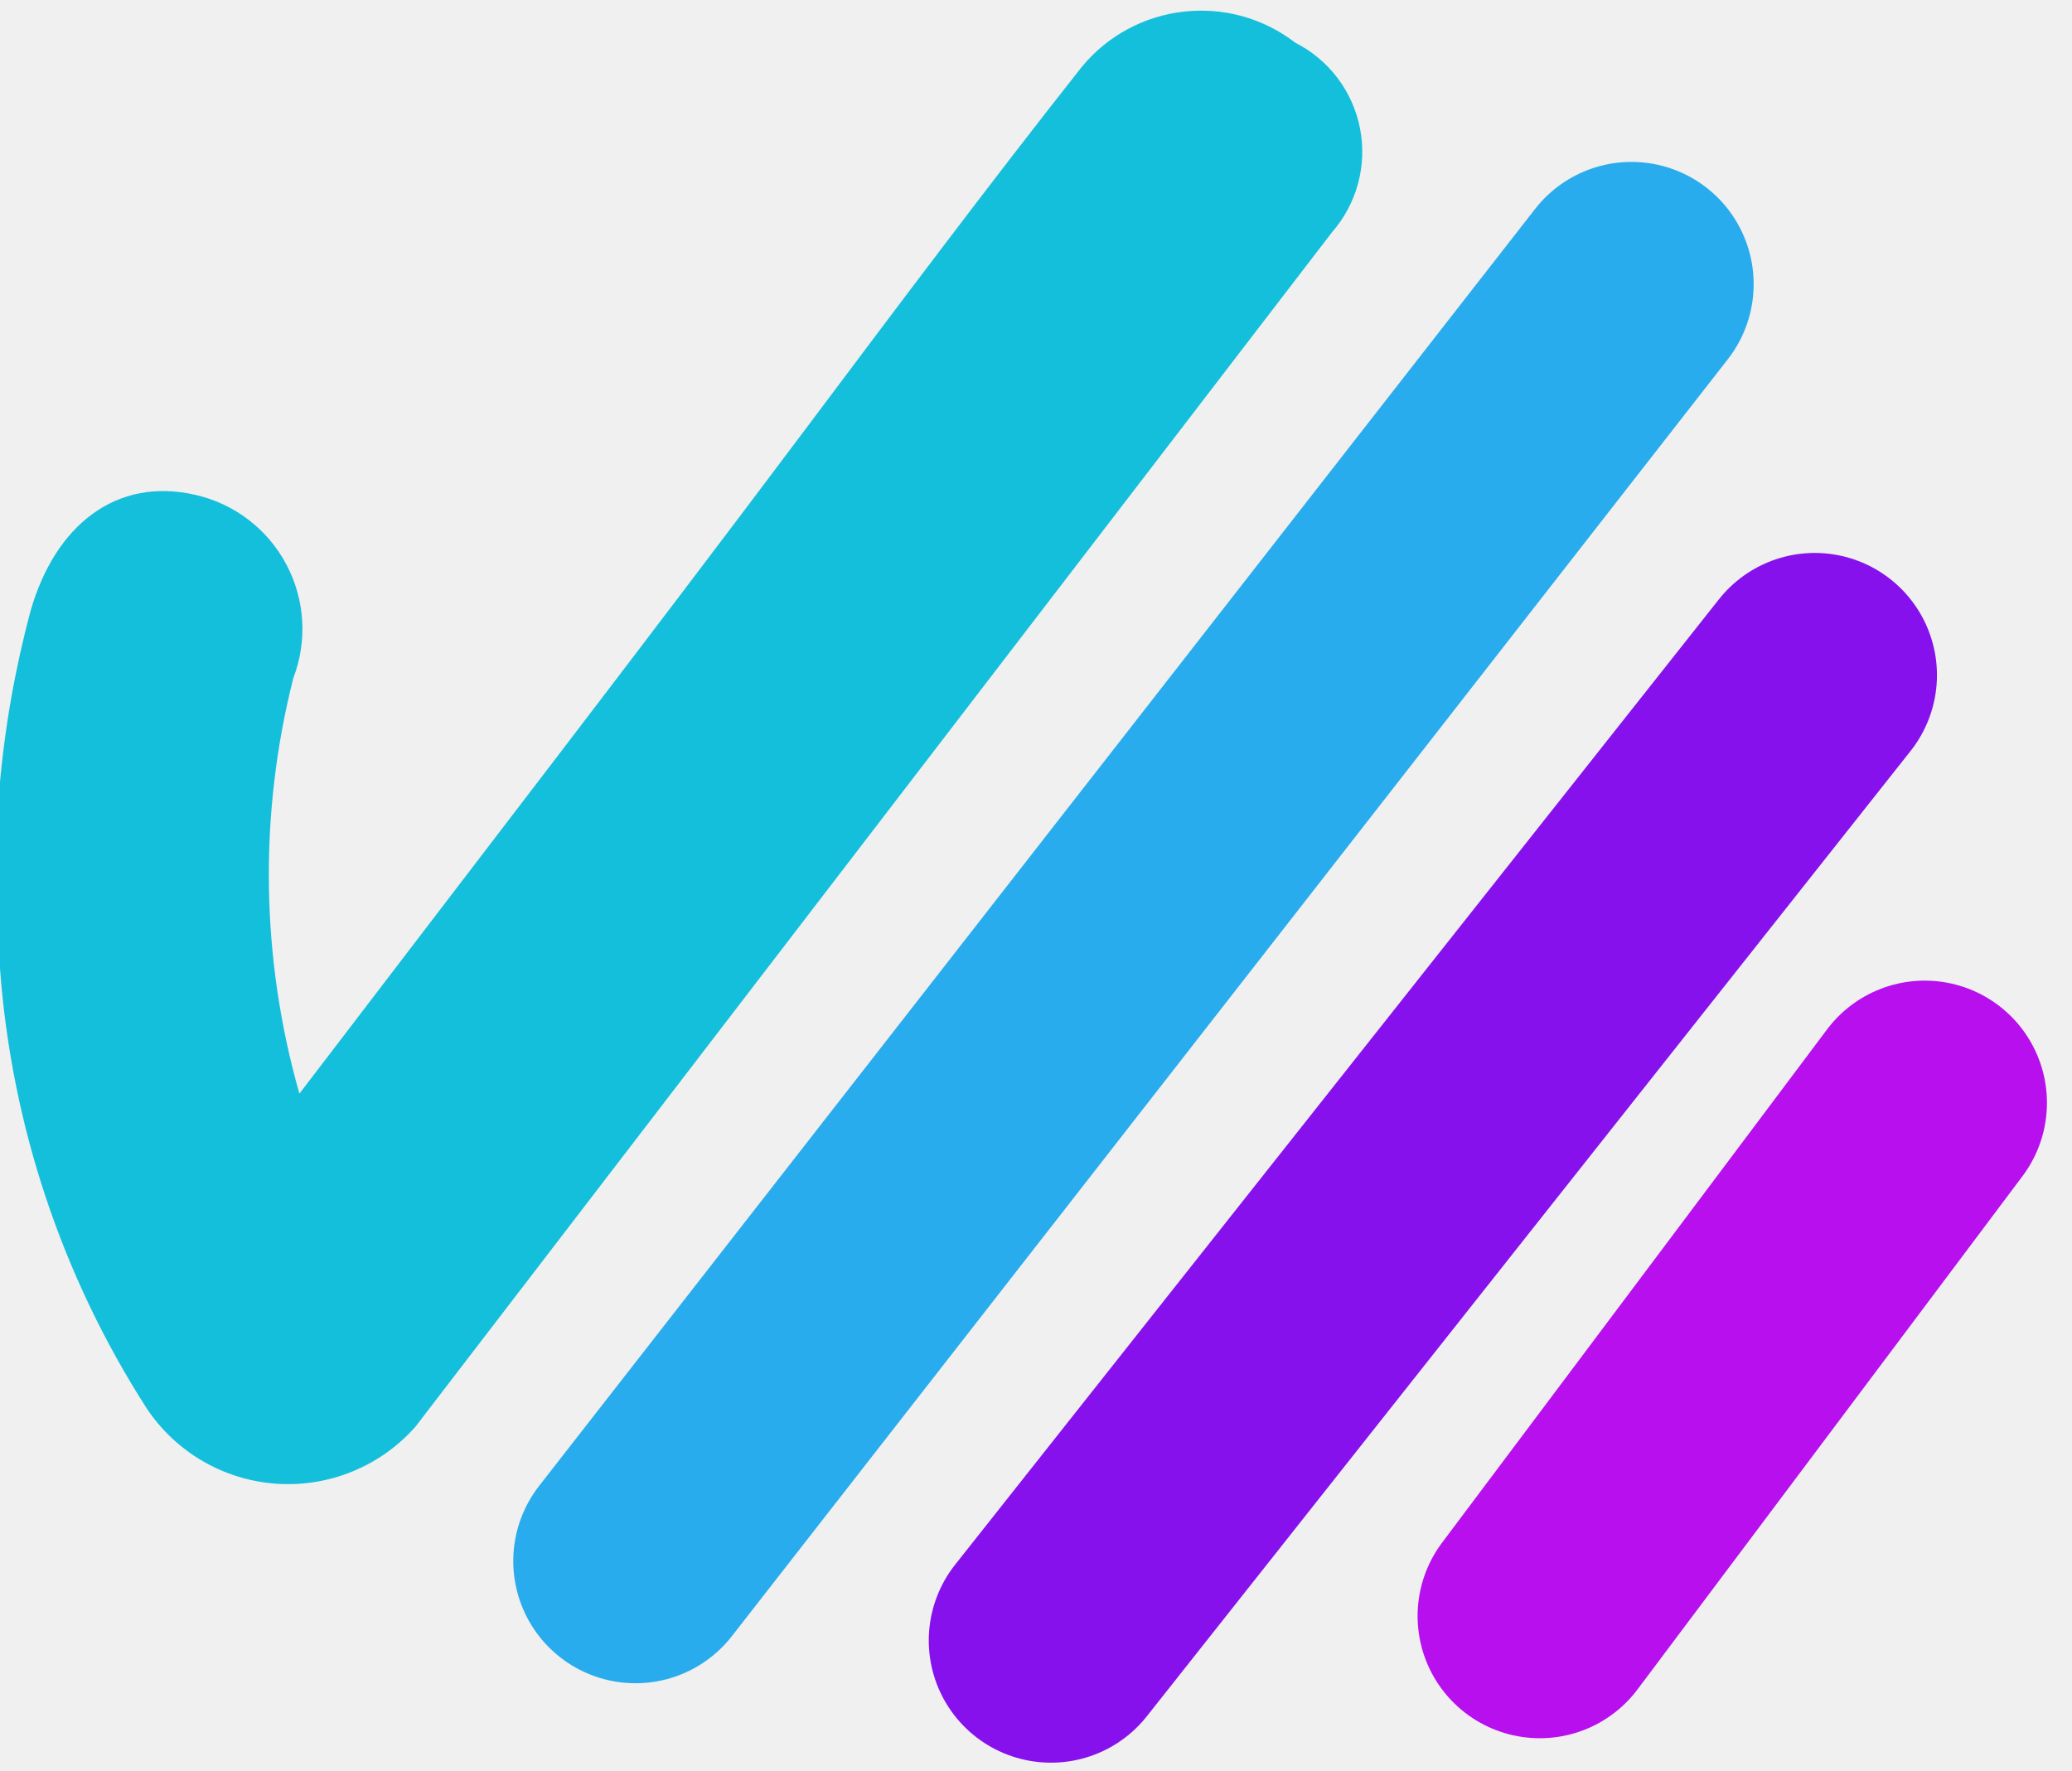
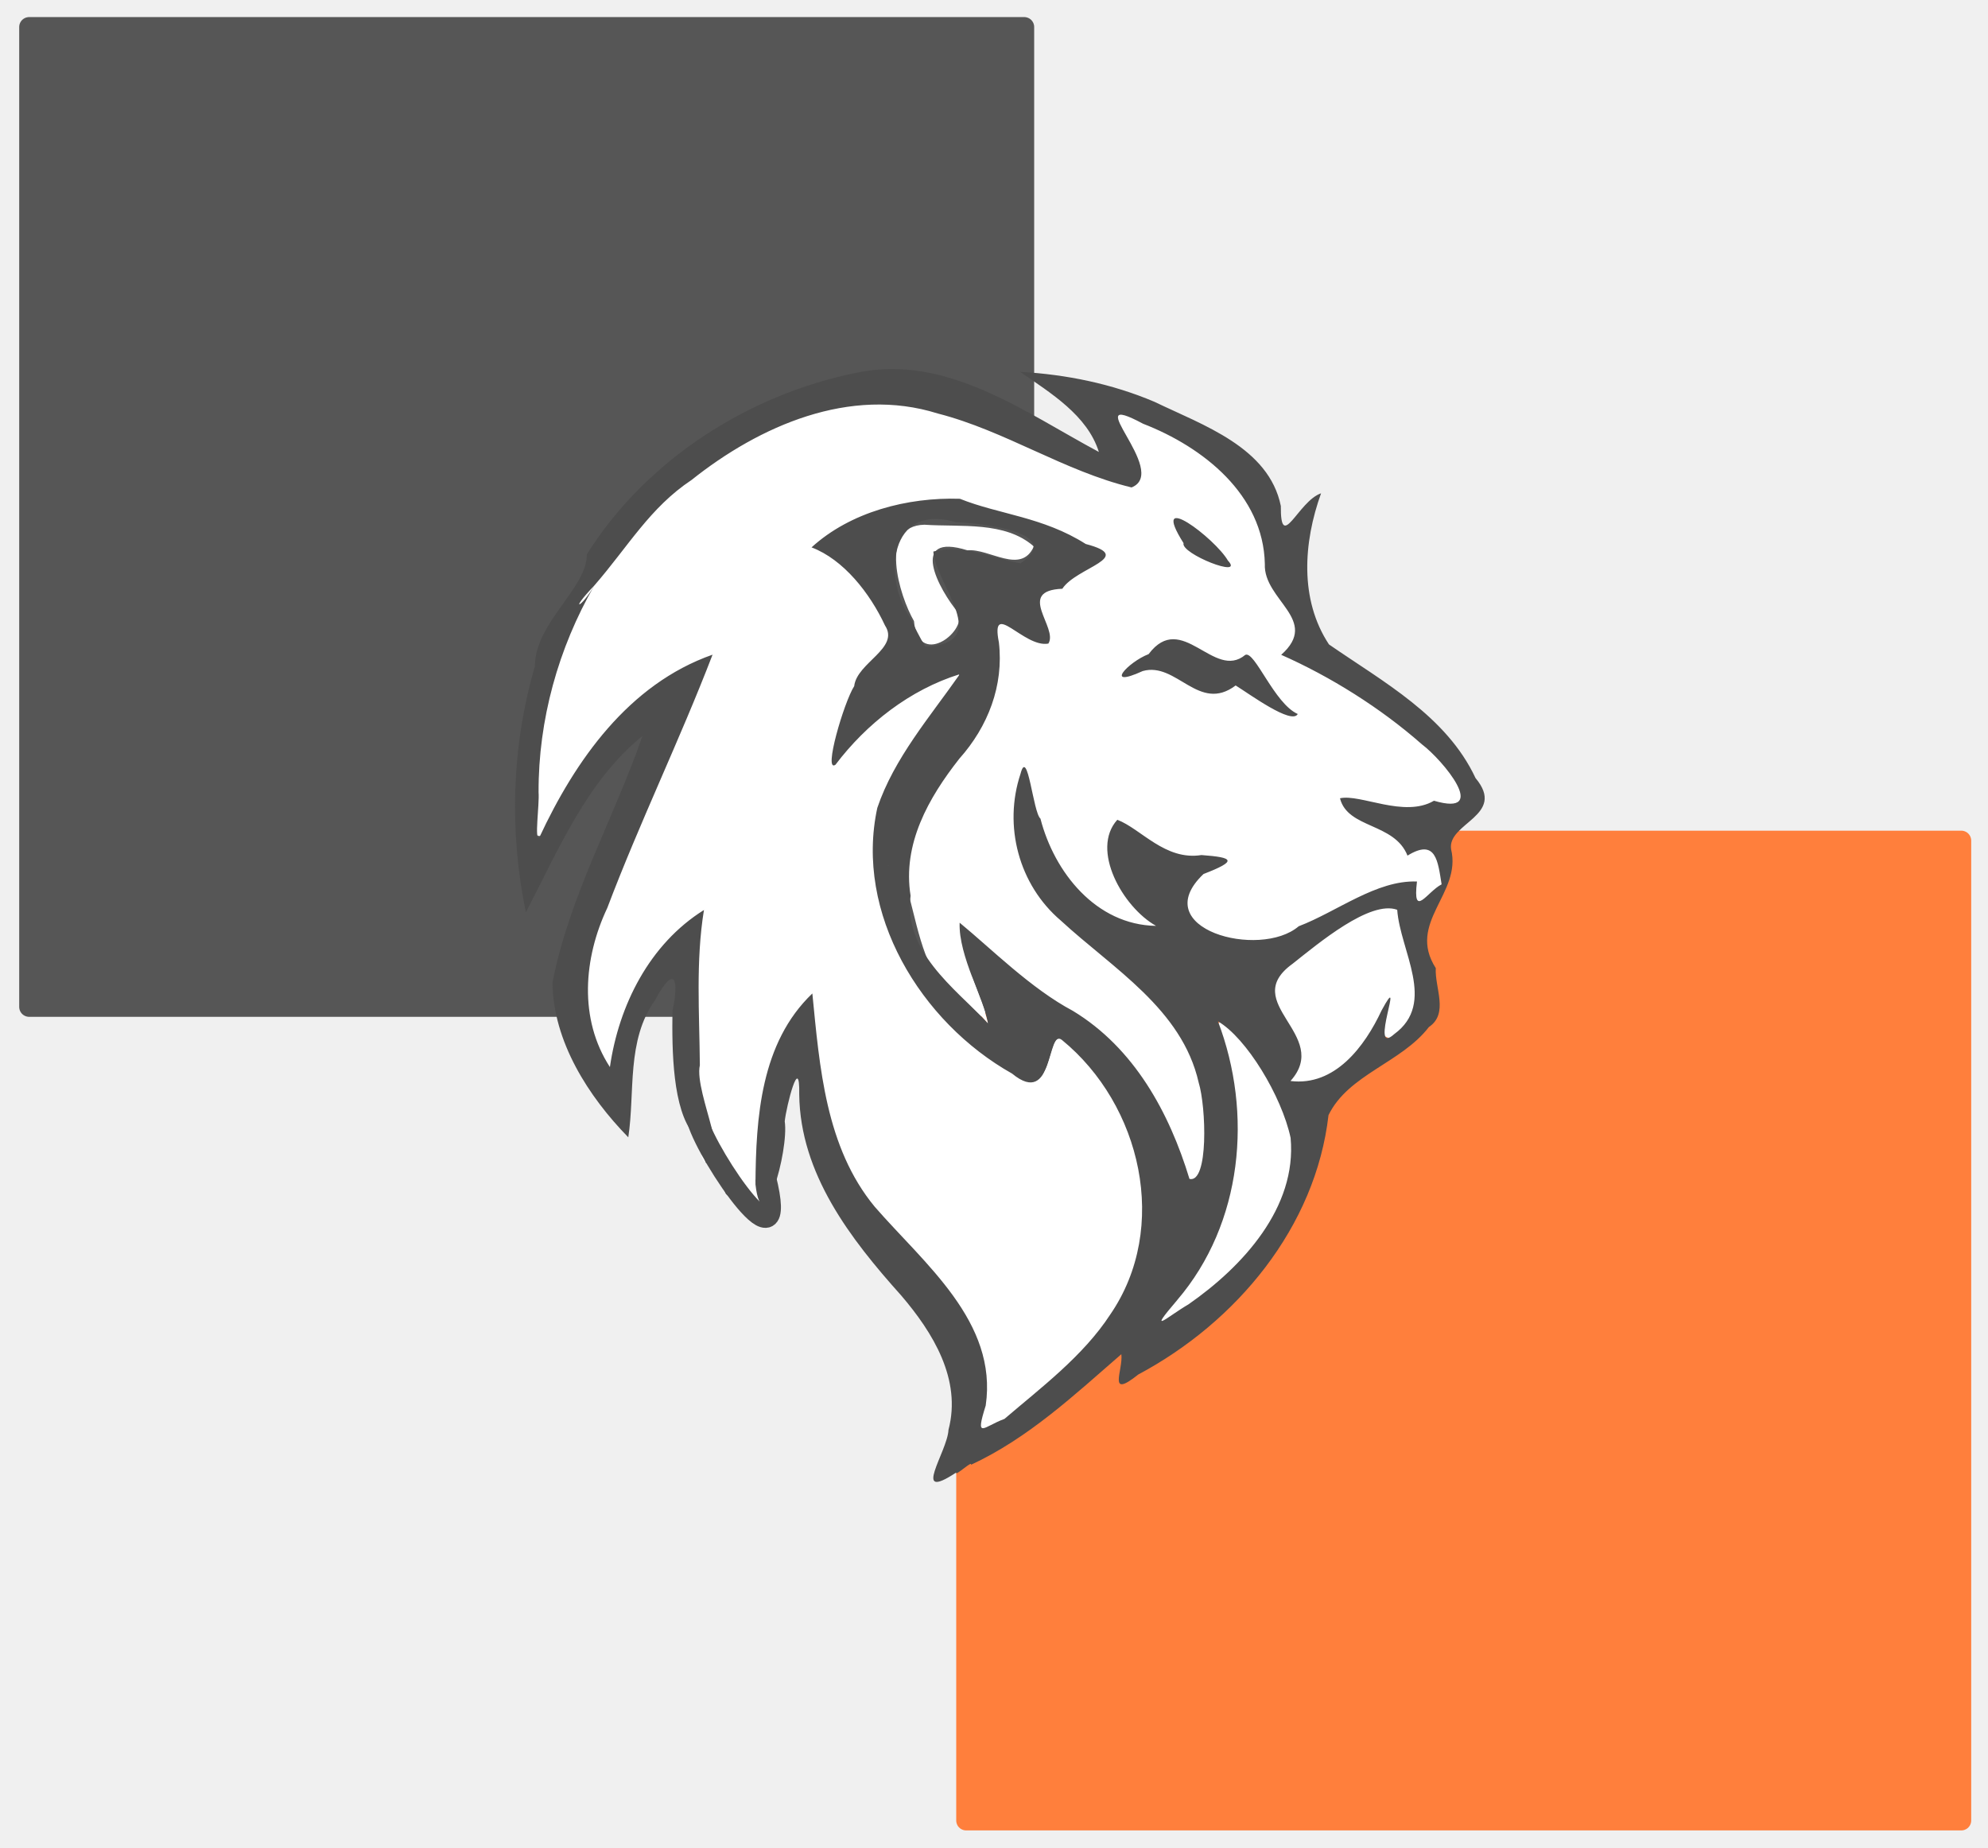
- <svg xmlns="http://www.w3.org/2000/svg" id="Calque_1" data-name="Calque 1" viewBox="0 0 33.91 28.98">
-   <defs>
-     <style>.cls-1{fill:#14bfdb;}.cls-2,.cls-3,.cls-4{fill:none;stroke-linecap:round;stroke-miterlimit:10;stroke-width:4px;}.cls-2{stroke:#29aced;}.cls-3{stroke:#8611ed;}.cls-4{stroke:#b80fef;}</style>
+ <svg xmlns="http://www.w3.org/2000/svg" viewBox="3.2 4.3 66.5 61.8" version="1.1" id="svg5">
+   <defs id="defs2">
+     <linearGradient id="linearGradient1000">
+       <stop style="stop-color:#000000;stop-opacity:1;" offset="0" id="stop996" />
+       <stop style="stop-color:#000000;stop-opacity:0;" offset="1" id="stop998" />
+     </linearGradient>
  </defs>
-   <g id="Logo">
-     <path class="cls-1" d="M6.8,23.35a2.78,2.78,0,0,1-4.4-.3A15.42,15.42,0,0,1,0,15.85,16.69,16.69,0,0,1,.5,10c.4-1.4,1.4-2.2,2.7-1.9a2.25,2.25,0,0,1,1.6,3,13.1,13.1,0,0,0,.1,6.8c2.9-3.8,5.6-7.3,8.3-10.9,1.5-2,3-4,4.5-5.9a2.53,2.53,0,0,1,3.5-.4,2,2,0,0,1,.6,3.1Z" />
-     <line class="cls-2" x1="10.4" y1="25.55" x2="26.7" y2="4.65" />
-     <line class="cls-3" x1="17.2" y1="26.85" x2="29.7" y2="11.05" />
-     <line class="cls-4" x1="25.2" y1="26.45" x2="31.5" y2="18.05" />
+   <g id="layer6" style="display:none" transform="translate(-33.30528,-88.70119)">
+     <ellipse style="fill:none;fill-opacity:1;stroke:#000000;stroke-width:0.765;stroke-linecap:round;stroke-linejoin:round;stroke-miterlimit:4;stroke-dasharray:none;stroke-opacity:1" id="path5394" cx="69.131" cy="122.947" rx="48.269" ry="47.993" />
+   </g>
+   <g id="layer7" transform="translate(-33.30528,-88.70119)" style="display:none">
+     <rect style="fill:none;fill-opacity:1;stroke:#000000;stroke-width:0.6;stroke-linecap:round;stroke-linejoin:miter;stroke-miterlimit:25;stroke-dasharray:none;stroke-opacity:1" id="rect6869" width="66.973" height="62.616" x="36.258" y="92.693" rx="1.49" />
+   </g>
+   <g id="layer1" style="display:inline" transform="translate(-33.30528,-88.70119)">
+     <rect style="fill:#4d4d4d;fill-opacity:1;stroke:#4d4d4d;stroke-width:0.665;stroke-linecap:round;stroke-linejoin:round;stroke-opacity:1;stroke-miterlimit:4;stroke-dasharray:none;opacity:0.94" id="rect1215" width="33.287" height="32.778" x="37.48" y="93.905" />
+   </g>
+   <g id="layer4" style="display:inline" transform="translate(-33.30528,-88.70119)">
+     <rect style="fill:#ff7f3c;fill-opacity:1;stroke:#ff7f3c;stroke-width:0.665;stroke-linecap:round;stroke-linejoin:round;stroke-opacity:1;stroke-miterlimit:4;stroke-dasharray:none" id="rect1215-8" width="33.287" height="32.778" x="68.824" y="121.121" />
+   </g>
+   <g id="layer3" style="display:inline" transform="translate(-33.30528,-88.70119)">
+     <path d="M 0,0" id="path42361" class="UnoptimicedTransforms" />
+     <path style="fill:#ffffff;fill-opacity:1;stroke:#000000;stroke-width:2.268;stroke-linecap:round;stroke-miterlimit:25" d="" id="path1150" transform="matrix(0.2645833,0,0,0.2645833,33.32246,88.70119)" />
+     <g id="g42632" style="stroke-width:0.7;stroke-miterlimit:4;stroke-dasharray:none">
+       <path style="fill:#ffffff;fill-opacity:1;stroke:#ffffff;stroke-width:0.7;stroke-linecap:round;stroke-linejoin:round;stroke-miterlimit:4;stroke-dasharray:none;stroke-opacity:1" d="m 69.431,140.527 c 0.444,-1.854 -0.377,-3.649 -1.648,-4.986 -1.444,-1.641 -3.173,-3.261 -3.494,-5.526 -0.435,-1.07 -0.205,-3.17 -0.776,-3.705 -1.717,1.789 -1.658,4.34 -1.869,6.619 -0.435,-0.414 -0.882,-1.068 -1.324,-1.316 0.233,-1.144 -0.604,-2.905 -0.388,-4.328 -0.161,-1.197 0.31,-3.024 -0.084,-3.768 -1.67,1.13 -2.552,3.008 -2.993,4.896 -1.34,-2.119 -0.197,-4.562 0.667,-6.617 0.927,-2.279 1.943,-4.523 2.84,-6.813 -1.733,0.246 -3.325,1.963 -4.387,3.388 -0.424,0.338 -1.313,2.742 -1.432,2.163 0.012,-2.508 0.631,-5.705 1.844,-7.95 0.536,-0.958 -0.074,0.372 -0.629,0.83 1.157,-1.327 2.316,-2.92 3.683,-4.101 2.093,-1.731 4.786,-3.097 7.595,-2.599 2.535,0.474 4.732,1.946 7.201,2.614 1.58,-0.317 -1.645,-3.426 0.718,-1.988 1.907,0.775 3.671,2.322 3.803,4.475 -0.056,1.223 1.779,1.94 0.568,3.1 1.524,0.771 3.102,1.659 4.424,2.806 0.536,0.419 2.657,2.458 0.844,2.018 -1.043,0.619 -2.628,-0.397 -3.304,0.033 0.33,0.932 1.771,0.848 2.297,1.849 1.316,-0.749 1.208,1.525 0.365,1.392 -0.335,-1.585 -2.723,0.642 -3.802,0.793 -1.198,1.041 -5.068,0.526 -3.418,-1.452 0.802,-0.408 1.524,-0.724 0.129,-0.784 -1.288,0.22 -2.194,-1.083 -3.108,-1.134 -0.761,0.989 0.171,2.712 1.161,3.395 -0.543,0.228 -2.734,-1.006 -2.987,-2.175 -0.618,-0.808 -0.714,-2.695 -1.287,-2.99 -0.361,1.61 -0.398,3.536 0.954,4.733 1.749,1.957 4.522,3.304 5.004,6.117 0.121,0.733 0.231,2.85 -0.269,2.846 -0.686,-2.165 -1.813,-4.3 -3.835,-5.522 -1.432,-0.821 -2.668,-2.195 -3.942,-3.002 -0.133,0.857 1.585,4.145 -0.029,2.272 -0.897,-1.134 -0.977,-2.255 -1.45,-3.905 -0.011,-0.653 -0.087,-1.321 0.354,-1.868 0.814,-1.735 2.669,-3.11 2.494,-5.183 -0.163,-1.275 0.227,-1.265 1.238,-0.67 1.579,0.452 -0.921,-1.806 0.846,-1.704 0.566,-0.7 2.621,-1.172 0.764,-1.657 -1.542,-0.912 -3.028,-1.132 -4.586,-1.496 -1.464,0.161 -3.932,0.442 -4.438,1.866 1.224,0.429 1.938,1.681 2.468,2.789 -1.089,1.257 -1.938,2.875 -1.89,4.53 1.031,-1.306 2.388,-2.484 3.956,-3.075 -0.963,1.862 -2.839,3.521 -2.617,5.815 0.044,3.02 2.005,5.792 4.568,7.324 0.967,0.747 1.69,-0.185 1.676,-1.121 1.893,1.603 3.053,4.072 2.653,6.55 -0.246,2.688 -2.549,4.488 -4.496,6.096 -0.302,-0.199 -0.894,0.824 -0.632,0.127 z m 10.544,-23.541 c -0.536,-0.688 -1.509,-1.712 -1.702,-2.222 -0.825,1.133 -1.614,-0.835 -2.585,-0.294 -0.658,0.139 -2.783,1.566 -0.971,1.04 1.118,-0.266 1.857,1.246 3.089,0.538 0.65,0.221 1.668,1.174 2.168,0.939 z m -2.252,-5.051 c -0.392,-1.022 -2.966,-2.67 -1.571,-0.563 0.274,0.361 1.217,0.701 1.571,0.563 z" id="path4921" class="UnoptimicedTransforms" />
+       <path style="fill:#ffffff;fill-opacity:1;stroke:none;stroke-width:0.7;stroke-linecap:round;stroke-linejoin:round;stroke-miterlimit:4;stroke-dasharray:none;stroke-opacity:1" d="m 67.079,113.778 c -0.493,-0.846 -1.205,-3.189 0.347,-3.224 1.232,0.084 2.7,-0.123 3.662,0.727 -0.43,0.958 -1.485,0.06 -2.221,0.129 -1.984,-0.618 -0.972,1.305 -0.29,2.108 0.231,0.661 -1.362,1.829 -1.498,0.26 z" id="path4960" class="UnoptimicedTransforms" />
+       <path style="fill:#ffffff;fill-opacity:1;stroke:#ffffff;stroke-width:0.7;stroke-linecap:round;stroke-linejoin:round;stroke-miterlimit:4;stroke-dasharray:none;stroke-opacity:1" d="m 79.787,129.043 c 1.109,-1.49 -1.864,-2.685 0.176,-3.91 0.937,-0.55 3.378,-2.952 3.441,-0.713 0.554,0.804 0.398,3.6 -0.488,2.882 0.484,-2.291 -0.849,0.885 -1.533,1.244 -0.414,0.277 -1.116,0.711 -1.596,0.496 z" id="path4999" class="UnoptimicedTransforms" />
+       <path style="fill:#ffffff;fill-opacity:1;stroke:#ffffff;stroke-width:0.7;stroke-linecap:round;stroke-linejoin:round;stroke-miterlimit:4;stroke-dasharray:none;stroke-opacity:1" d="m 76.184,136.179 c 1.426,-1.949 2.055,-4.403 1.625,-6.781 -0.086,-0.927 -0.841,-2.997 0.327,-1.299 1.007,1.435 2.105,3.311 1.12,5.044 -0.747,1.57 -2.163,2.976 -3.686,3.837 0.13,-0.254 0.452,-0.566 0.613,-0.8 z" id="path5038" class="UnoptimicedTransforms" />
+       <path style="fill:#4d4d4d;fill-opacity:1;stroke:none;stroke-width:0.7;stroke-miterlimit:4;stroke-dasharray:none" d="m 68.985,142.001 c 1.92,-0.892 3.462,-2.339 5.03,-3.7 0.067,0.532 -0.484,1.52 0.567,0.679 3.295,-1.757 5.933,-4.935 6.363,-8.677 0.665,-1.363 2.438,-1.748 3.358,-2.946 0.674,-0.453 0.191,-1.317 0.23,-1.971 -0.981,-1.529 0.874,-2.485 0.513,-3.974 -0.14,-0.886 1.87,-1.125 0.817,-2.383 -0.973,-2.079 -3.086,-3.214 -4.903,-4.471 -0.989,-1.498 -0.856,-3.412 -0.264,-5.055 -0.765,0.259 -1.359,2.007 -1.346,0.424 -0.4,-1.964 -2.613,-2.705 -4.224,-3.483 -1.423,-0.605 -2.954,-0.918 -4.497,-1.004 1.022,0.711 2.25,1.452 2.634,2.68 -2.478,-1.326 -5.097,-3.281 -8.089,-2.653 -3.654,0.73 -7.076,2.943 -9.039,6.079 0.006,1.141 -1.735,2.278 -1.737,3.744 -0.778,2.658 -0.864,5.524 -0.302,8.231 1.085,-2.086 2.037,-4.386 3.9,-5.901 -0.955,2.759 -2.453,5.372 -3.01,8.251 0.021,1.971 1.205,3.813 2.536,5.175 0.23,-1.511 -0.069,-3.239 0.896,-4.59 0.648,-1.207 0.815,-0.714 0.581,0.368 -0.017,1.319 -0.001,3.292 0.72,4.135 1.501,1.47 -0.015,-1.396 0.197,-2.324 -0.014,-1.728 -0.142,-3.48 0.137,-5.193 -1.827,1.141 -2.848,3.192 -3.146,5.254 -1.047,-1.609 -0.881,-3.646 -0.087,-5.324 1.083,-2.86 2.424,-5.619 3.521,-8.471 -2.811,0.988 -4.598,3.544 -5.793,6.111 -0.178,0.141 0.007,-1.098 -0.027,-1.508 -0.009,-2.415 0.658,-4.822 1.867,-6.919 -0.441,0.765 -0.876,0.917 0,0 1.131,-1.302 1.856,-2.602 3.25,-3.528 2.271,-1.809 5.297,-3.146 8.235,-2.224 2.255,0.578 4.228,1.928 6.484,2.474 1.308,-0.528 -1.882,-3.347 0.383,-2.132 2.017,0.782 4.026,2.376 4.075,4.69 -0.054,1.216 1.864,1.871 0.547,3.041 1.637,0.723 3.318,1.771 4.708,2.995 0.691,0.519 2.296,2.44 0.402,1.886 -0.992,0.585 -2.462,-0.237 -3.143,-0.082 0.257,1.023 1.82,0.812 2.258,1.918 0.958,-0.591 1.016,0.192 1.141,0.961 -0.483,0.246 -0.975,1.18 -0.824,-0.095 -1.356,-0.052 -2.671,1.007 -3.956,1.497 -1.302,1.114 -5.113,0.086 -3.184,-1.748 1.141,-0.441 1.021,-0.554 -0.069,-0.634 -1.216,0.193 -2.024,-0.879 -2.815,-1.18 -0.905,1.001 0.184,2.925 1.296,3.549 -2.014,-0.031 -3.407,-1.801 -3.867,-3.587 -0.248,-0.206 -0.426,-2.427 -0.667,-1.499 -0.577,1.735 -0.063,3.71 1.351,4.911 1.739,1.605 4.05,2.951 4.609,5.417 0.25,0.809 0.336,3.377 -0.308,3.223 -0.673,-2.215 -1.846,-4.378 -3.902,-5.623 -1.403,-0.745 -2.721,-2.072 -3.786,-2.948 -0.042,1.118 0.833,2.575 0.935,3.344 -1.151,-1.193 -2.81,-2.387 -2.576,-4.247 -0.277,-1.725 0.597,-3.27 1.631,-4.584 0.962,-1.077 1.49,-2.452 1.323,-3.888 -0.291,-1.477 0.833,0.192 1.655,0.038 0.342,-0.528 -1.104,-1.771 0.467,-1.834 0.467,-0.721 2.481,-1.052 0.784,-1.497 -1.436,-0.911 -2.908,-0.989 -4.21,-1.513 -1.753,-0.056 -3.663,0.439 -4.963,1.626 1.07,0.405 1.953,1.53 2.457,2.612 0.502,0.762 -0.942,1.241 -1.03,2.029 -0.343,0.535 -1.043,2.923 -0.626,2.629 1.036,-1.371 2.493,-2.511 4.159,-3.029 -1.001,1.431 -2.197,2.809 -2.76,4.472 -0.765,3.524 1.446,7.168 4.509,8.89 1.414,1.166 1.157,-1.527 1.665,-1.127 2.66,2.171 3.61,6.285 1.619,9.184 -0.907,1.395 -2.341,2.466 -3.539,3.493 -0.711,0.261 -0.993,0.719 -0.628,-0.446 0.41,-2.8 -2.056,-4.744 -3.713,-6.651 -1.645,-1.991 -1.843,-4.677 -2.086,-7.134 -1.728,1.648 -1.888,4.158 -1.903,6.385 0.23,2.012 1.127,-1.11 0.979,-2.109 0.055,-0.512 0.512,-2.317 0.485,-0.895 0.033,2.652 1.712,4.828 3.412,6.723 1.061,1.24 2.025,2.805 1.581,4.493 -0.032,0.732 -1.278,2.443 0.255,1.43 -0.034,0.138 0.566,-0.433 0.496,-0.256 z m 6.901,-5.514 c 2.19,-2.561 2.532,-6.247 1.361,-9.32 0.95,0.552 2.13,2.496 2.43,3.897 0.215,2.33 -1.605,4.311 -3.417,5.57 -0.697,0.406 -1.425,1.084 -0.373,-0.147 z m 3.787,-7.325 c 1.388,-1.547 -1.755,-2.606 0.07,-3.921 0.868,-0.687 2.592,-2.137 3.5,-1.806 0.096,1.373 1.327,3.117 -0.1,4.159 -0.879,0.795 0.413,-2.334 -0.425,-0.788 -0.56,1.2 -1.56,2.54 -3.044,2.356 z m -12.718,-15.489 c -0.929,-1.347 -0.714,-3.869 1.534,-3.202 0.796,0.025 3.672,0.336 2.156,1.375 -0.959,-0.177 -1.949,-0.656 -2.919,-0.394 0.075,1.114 2.039,3.08 -0.269,3.179 -0.187,-0.309 -0.347,-0.635 -0.503,-0.959 z m -5.726,19.374 c 0.079,-1.412 -1.122,0.12 0,0 z m 0.284,-0.159 c -0.066,-0.687 -0.572,0.193 0,0 z m -0.671,-0.509 c 0.269,-0.896 -0.564,0.147 0,0 z m -0.323,-0.332 c 0.309,-0.91 -0.554,0.653 0,0 z m -0.236,-0.294 c -0.3,-0.612 -0.241,0.59 0,0 z m 19.633,-14.867 c -0.788,-0.351 -1.438,-2.128 -1.755,-1.978 -1.048,0.872 -2.122,-1.505 -3.233,-0.026 -0.694,0.268 -1.516,1.168 -0.198,0.567 1.133,-0.321 1.875,1.413 3.109,0.482 0.466,0.289 1.877,1.326 2.077,0.955 z M 77.579,111.752 c -0.42,-0.733 -2.658,-2.439 -1.483,-0.582 -0.106,0.351 2.064,1.207 1.483,0.582 z" id="path3947" class="UnoptimicedTransforms" />
+       <path style="fill:none;fill-opacity:1;stroke:none;stroke-width:0.7;stroke-linecap:round;stroke-miterlimit:4;stroke-dasharray:none" d="m 69.768,139.375 c -0.219,-3.747 -4.376,-5.586 -5.156,-9.125 -0.442,-1.344 -0.295,-2.978 -1.134,-4.128 -1.471,1.322 -1.693,3.501 -2.032,5.341 -0.542,1.308 -1.091,-1.646 -1.067,-2.228 -0.262,-1.957 -0.029,-4.007 -0.562,-5.909 -1.555,0.778 -2.147,2.748 -3.122,3.862 -0.761,-1.687 0.649,-3.587 1.081,-5.259 0.91,-2.337 1.937,-4.634 2.729,-7.013 -1.201,-0.65 -2.709,1.376 -3.68,2.172 -0.865,0.873 -1.463,1.945 -2.131,2.96 0.238,-2.904 0.827,-5.902 2.741,-8.225 2.036,-2.36 4.686,-4.741 8.001,-4.876 3.181,-0.145 5.84,1.863 8.834,2.503 1.382,0.102 -0.45,-2.74 1.251,-1.532 2.117,0.975 2.878,3.284 3.496,5.323 -0.298,1.983 1.476,2.543 2.88,3.451 0.937,0.835 2.666,1.616 2.85,2.789 -0.894,0.564 -3.93,-0.927 -3.482,0.743 0.829,0.623 2.3,1.136 2.609,2.061 -2.308,0.133 -4.303,2.183 -6.685,1.565 -1.851,-0.834 2.226,-2.314 -0.281,-2.487 -1.359,0.232 -3.821,-2.578 -3.562,0.182 -0.059,0.374 0.617,1.984 -0.005,1.351 -1.493,-1.042 -1.536,-3.047 -2.544,-4.403 -1.207,1.168 -0.667,3.691 0.573,4.88 1.9,2.213 4.873,3.963 5.159,7.127 -0.261,1.429 -1.24,-1.226 -1.675,-1.68 -1.764,-2.081 -4.083,-3.635 -6.335,-5.156 -0.375,0.438 0.397,2.116 0.079,2.045 -0.955,-0.888 -1.352,-2.167 -1.229,-3.446 -0.081,-2.361 2.143,-3.907 2.595,-6.132 -0.093,-1.236 0.631,-1.779 1.779,-1.387 -0.552,-1.595 1.354,-2.109 1.905,-3.206 -1.061,-1.144 -2.786,-1.395 -4.241,-1.831 -1.943,-0.555 -4.066,0.091 -5.69,1.175 -0.096,1.014 1.203,1.76 1.835,2.572 0.775,0.408 0.125,0.963 -0.166,1.481 -0.551,1.131 -1.6,2.926 -1.106,3.931 0.769,-0.214 2.312,-2.57 2.509,-1.413 -1.221,1.863 -1.636,4.193 -0.887,6.319 0.76,2.496 2.61,4.824 5.188,5.633 0.652,-0.436 1.216,-1.594 1.793,-0.252 1.918,2.608 1.793,6.51 -0.51,8.858 -0.753,0.867 -1.708,1.522 -2.606,2.232 7e-6,-0.29 1.7e-5,-0.58 2.4e-5,-0.87 z m 10.291,-22.362 c -0.438,-1.68 -1.96,-2.44 -3.542,-2.648 -1.095,-0.655 -4.356,1.698 -1.789,1.516 1.854,-0.031 3.577,0.804 5.255,1.307 z m -2.058,-5.113 c -0.316,-0.865 -2.95,-3.064 -2.244,-0.829 0.216,0.735 1.711,1.576 2.244,0.829 z" id="path1072" class="UnoptimicedTransforms" />
+       <path style="fill:none;fill-opacity:1;stroke:none;stroke-width:0.7;stroke-linecap:round;stroke-miterlimit:4;stroke-dasharray:none" d="m 80.059,128.067 c -0.289,-1.036 -1.167,-2.068 0.235,-2.909 1.096,-1.541 3.538,-2.039 3.151,0.531 0.01,0.793 0.038,1.385 -0.487,0.616 -0.807,0.68 -1.826,3.065 -2.878,2.298 l -0.016,-0.231 z" id="path1111" class="UnoptimicedTransforms" />
+       <path style="fill:none;fill-opacity:1;stroke:none;stroke-width:0.7;stroke-linecap:round;stroke-miterlimit:4;stroke-dasharray:none" d="m 76.312,136.247 c 0.958,-1.705 1.845,-3.557 1.628,-5.567 0.221,-0.666 -0.656,-2.911 -0.032,-2.726 1.285,1.615 2.275,4.001 0.884,5.863 -0.653,0.867 -1.47,2.164 -2.48,2.43 z" id="path1189" class="UnoptimicedTransforms" />
+       <path style="fill:none;fill-opacity:1;stroke:none;stroke-width:0.7;stroke-linecap:round;stroke-miterlimit:4;stroke-dasharray:none" d="m 67.165,113.681 c -1.055,-1.389 -0.614,-3.85 1.573,-2.991 0.881,-0.171 3.323,0.947 1.155,0.817 -1.129,-0.27 -3.173,-0.433 -1.91,1.241 0.365,0.558 0.837,1.12 0.033,1.526 -0.593,0.876 -0.533,-0.176 -0.851,-0.593 z" id="path1267" class="UnoptimicedTransforms" />
+       <path style="fill:none;stroke:#4d4d4d;stroke-width:0.7;stroke-linecap:butt;stroke-linejoin:miter;stroke-miterlimit:4;stroke-dasharray:none;stroke-opacity:1" d="m 59.843,130.508 c 0.365,1.223 3.133,5.305 2.27,1.877" id="path8413" class="UnoptimicedTransforms" />
+       <path style="fill:#ffffff;fill-opacity:1;stroke:none;stroke-width:0.7;stroke-linecap:round;stroke-miterlimit:4;stroke-dasharray:none" d="m 69.126,124.895 c -23.88,-24.129 -11.94,-12.064 0,0 z" id="path9195" class="UnoptimicedTransforms" />
+       <path style="fill:#ffffff;fill-opacity:1;stroke:none;stroke-width:0.7;stroke-linecap:round;stroke-miterlimit:4;stroke-dasharray:none" d="m 69.239,126.899 c -0.173,-0.17 -0.285,-0.291 -0.285,-0.307 0,-0.024 0.001,-0.024 0.03,0.002 0.054,0.049 0.123,0.083 0.169,0.083 0.036,4e-5 0.047,-0.007 0.059,-0.036 0.035,-0.088 -0.015,-0.336 -0.158,-0.79 -0.041,-0.13 -0.072,-0.239 -0.069,-0.242 0.008,-0.008 0.403,1.036 0.454,1.199 0.041,0.131 0.119,0.418 0.112,0.425 -0.002,0.002 -0.154,-0.18 -0.311,-0.335 z" id="path9528" class="UnoptimicedTransforms" />
+       <path style="fill:#ffffff;fill-opacity:1;stroke:none;stroke-width:0.7;stroke-linecap:round;stroke-miterlimit:4;stroke-dasharray:none" d="m 71.392,128.963 c 0.003,-0.007 0.03,-0.064 0.061,-0.126 0.071,-0.141 0.103,-0.23 0.206,-0.57 0.045,-0.149 0.102,-0.313 0.127,-0.364 0.043,-0.092 0.093,-0.152 0.111,-0.134 0.016,0.016 -0.023,0.337 -0.056,0.464 -0.069,0.263 -0.185,0.475 -0.347,0.637 -0.059,0.059 -0.104,0.101 -0.102,0.093 z" id="path9567" class="UnoptimicedTransforms" />
+     </g>
  </g>
</svg>
